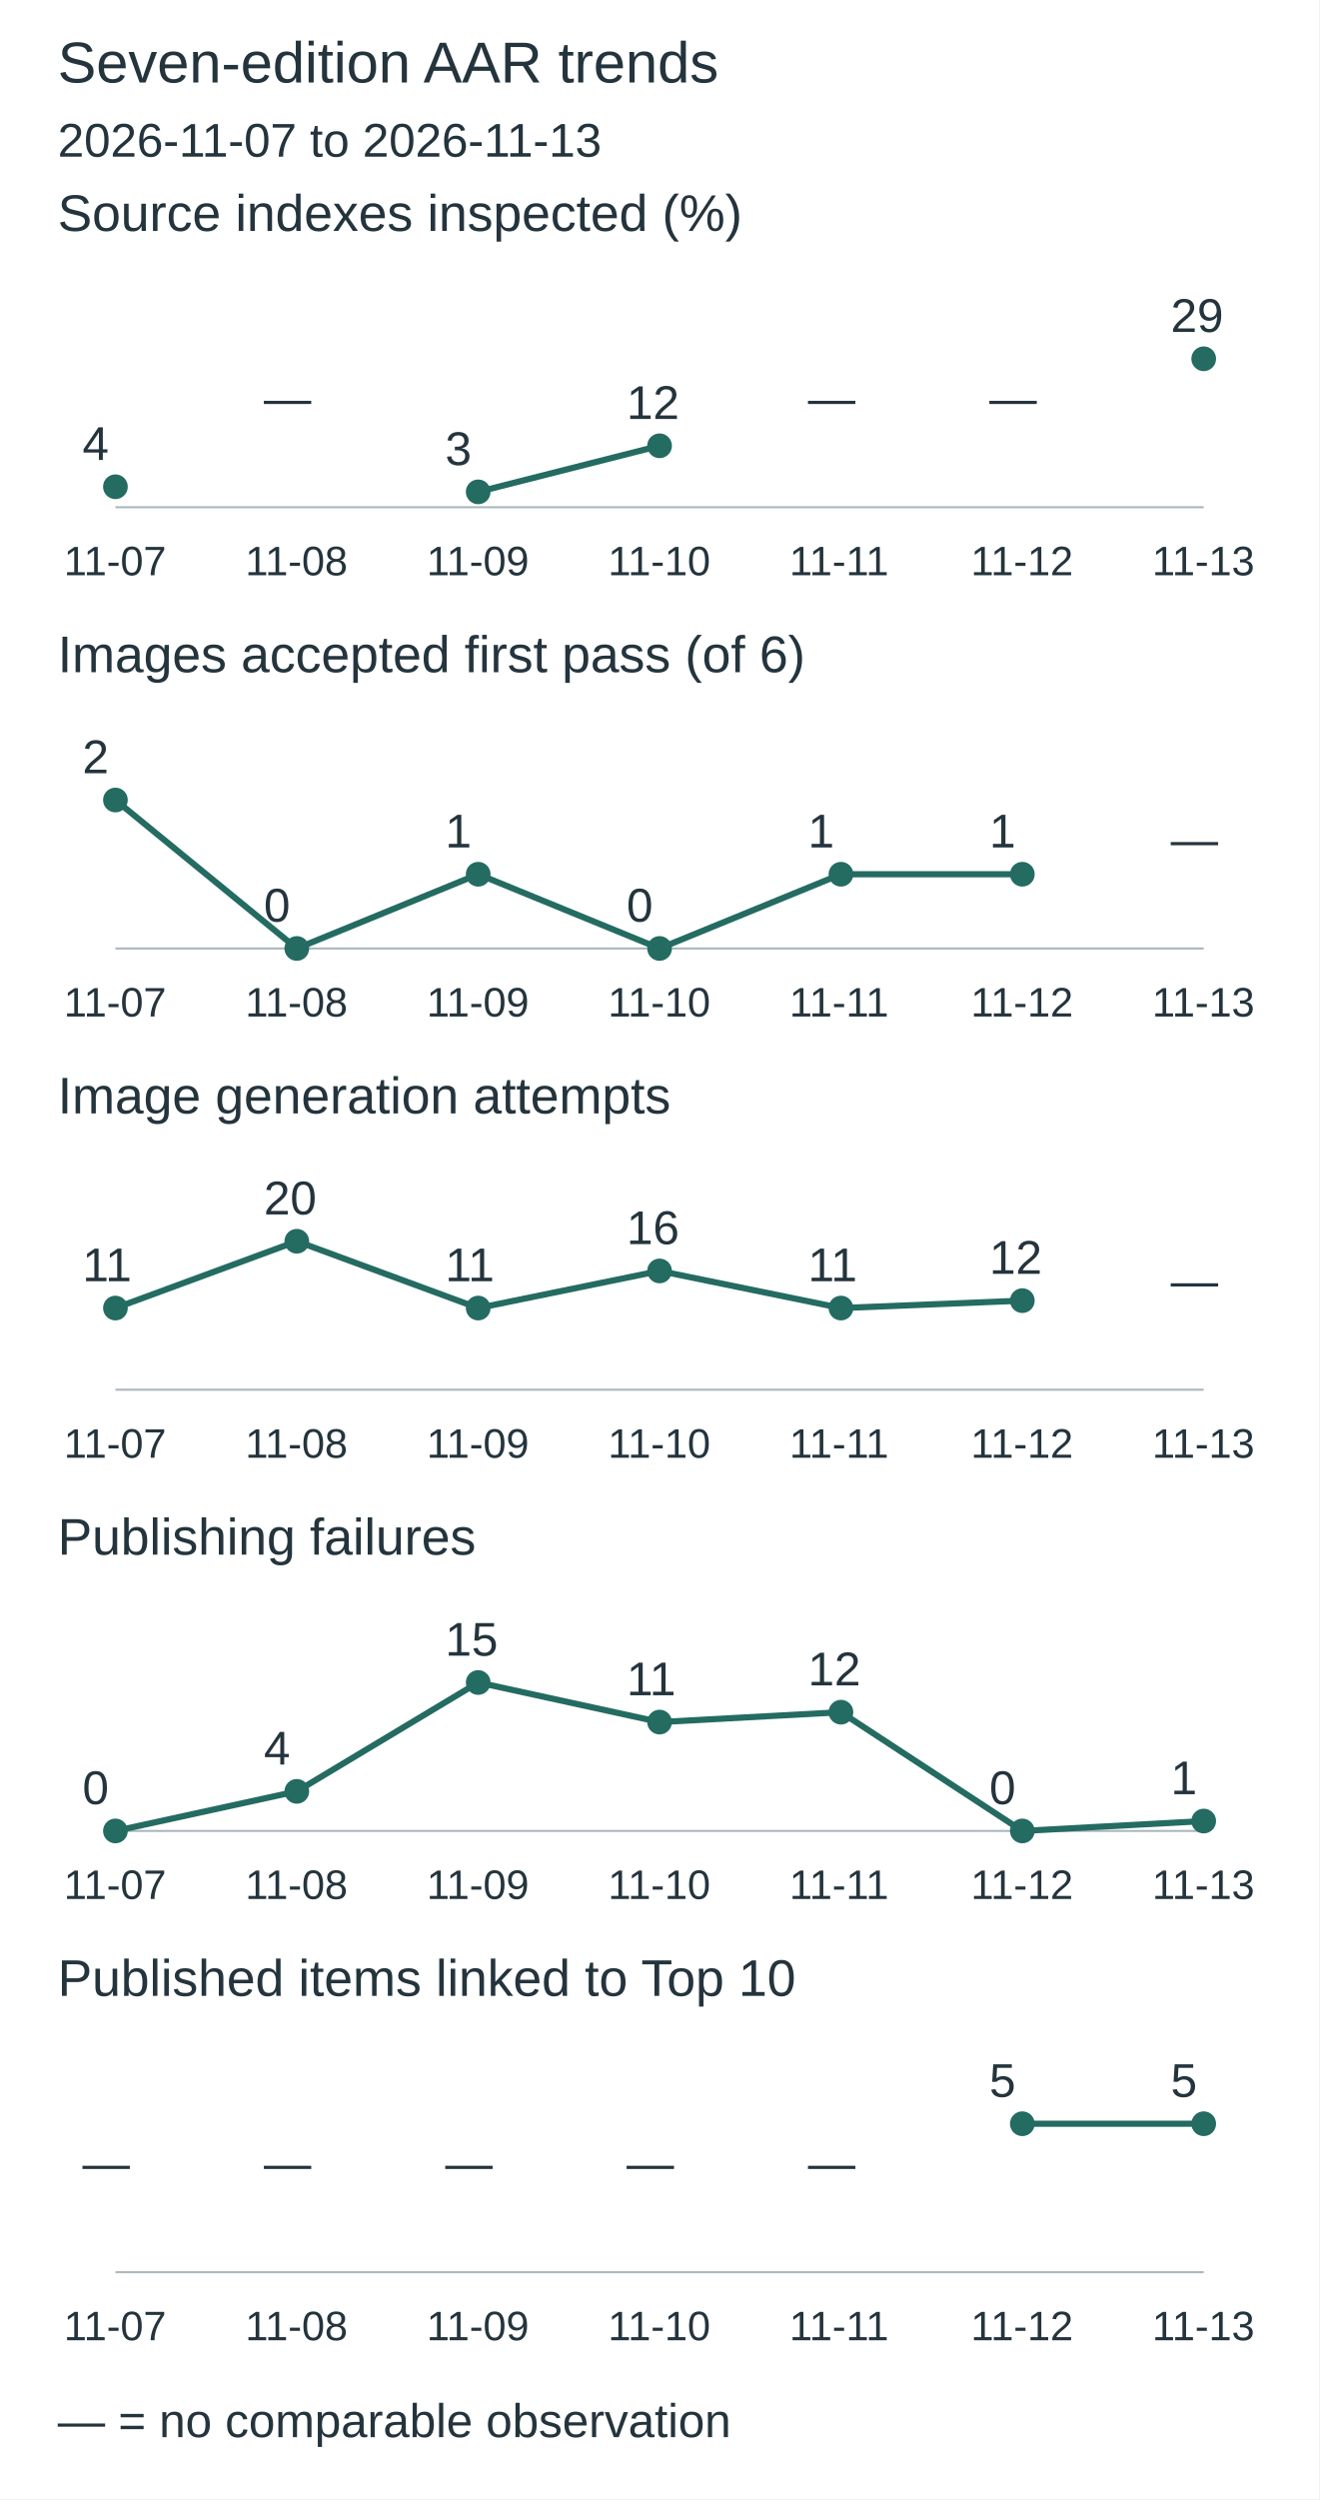
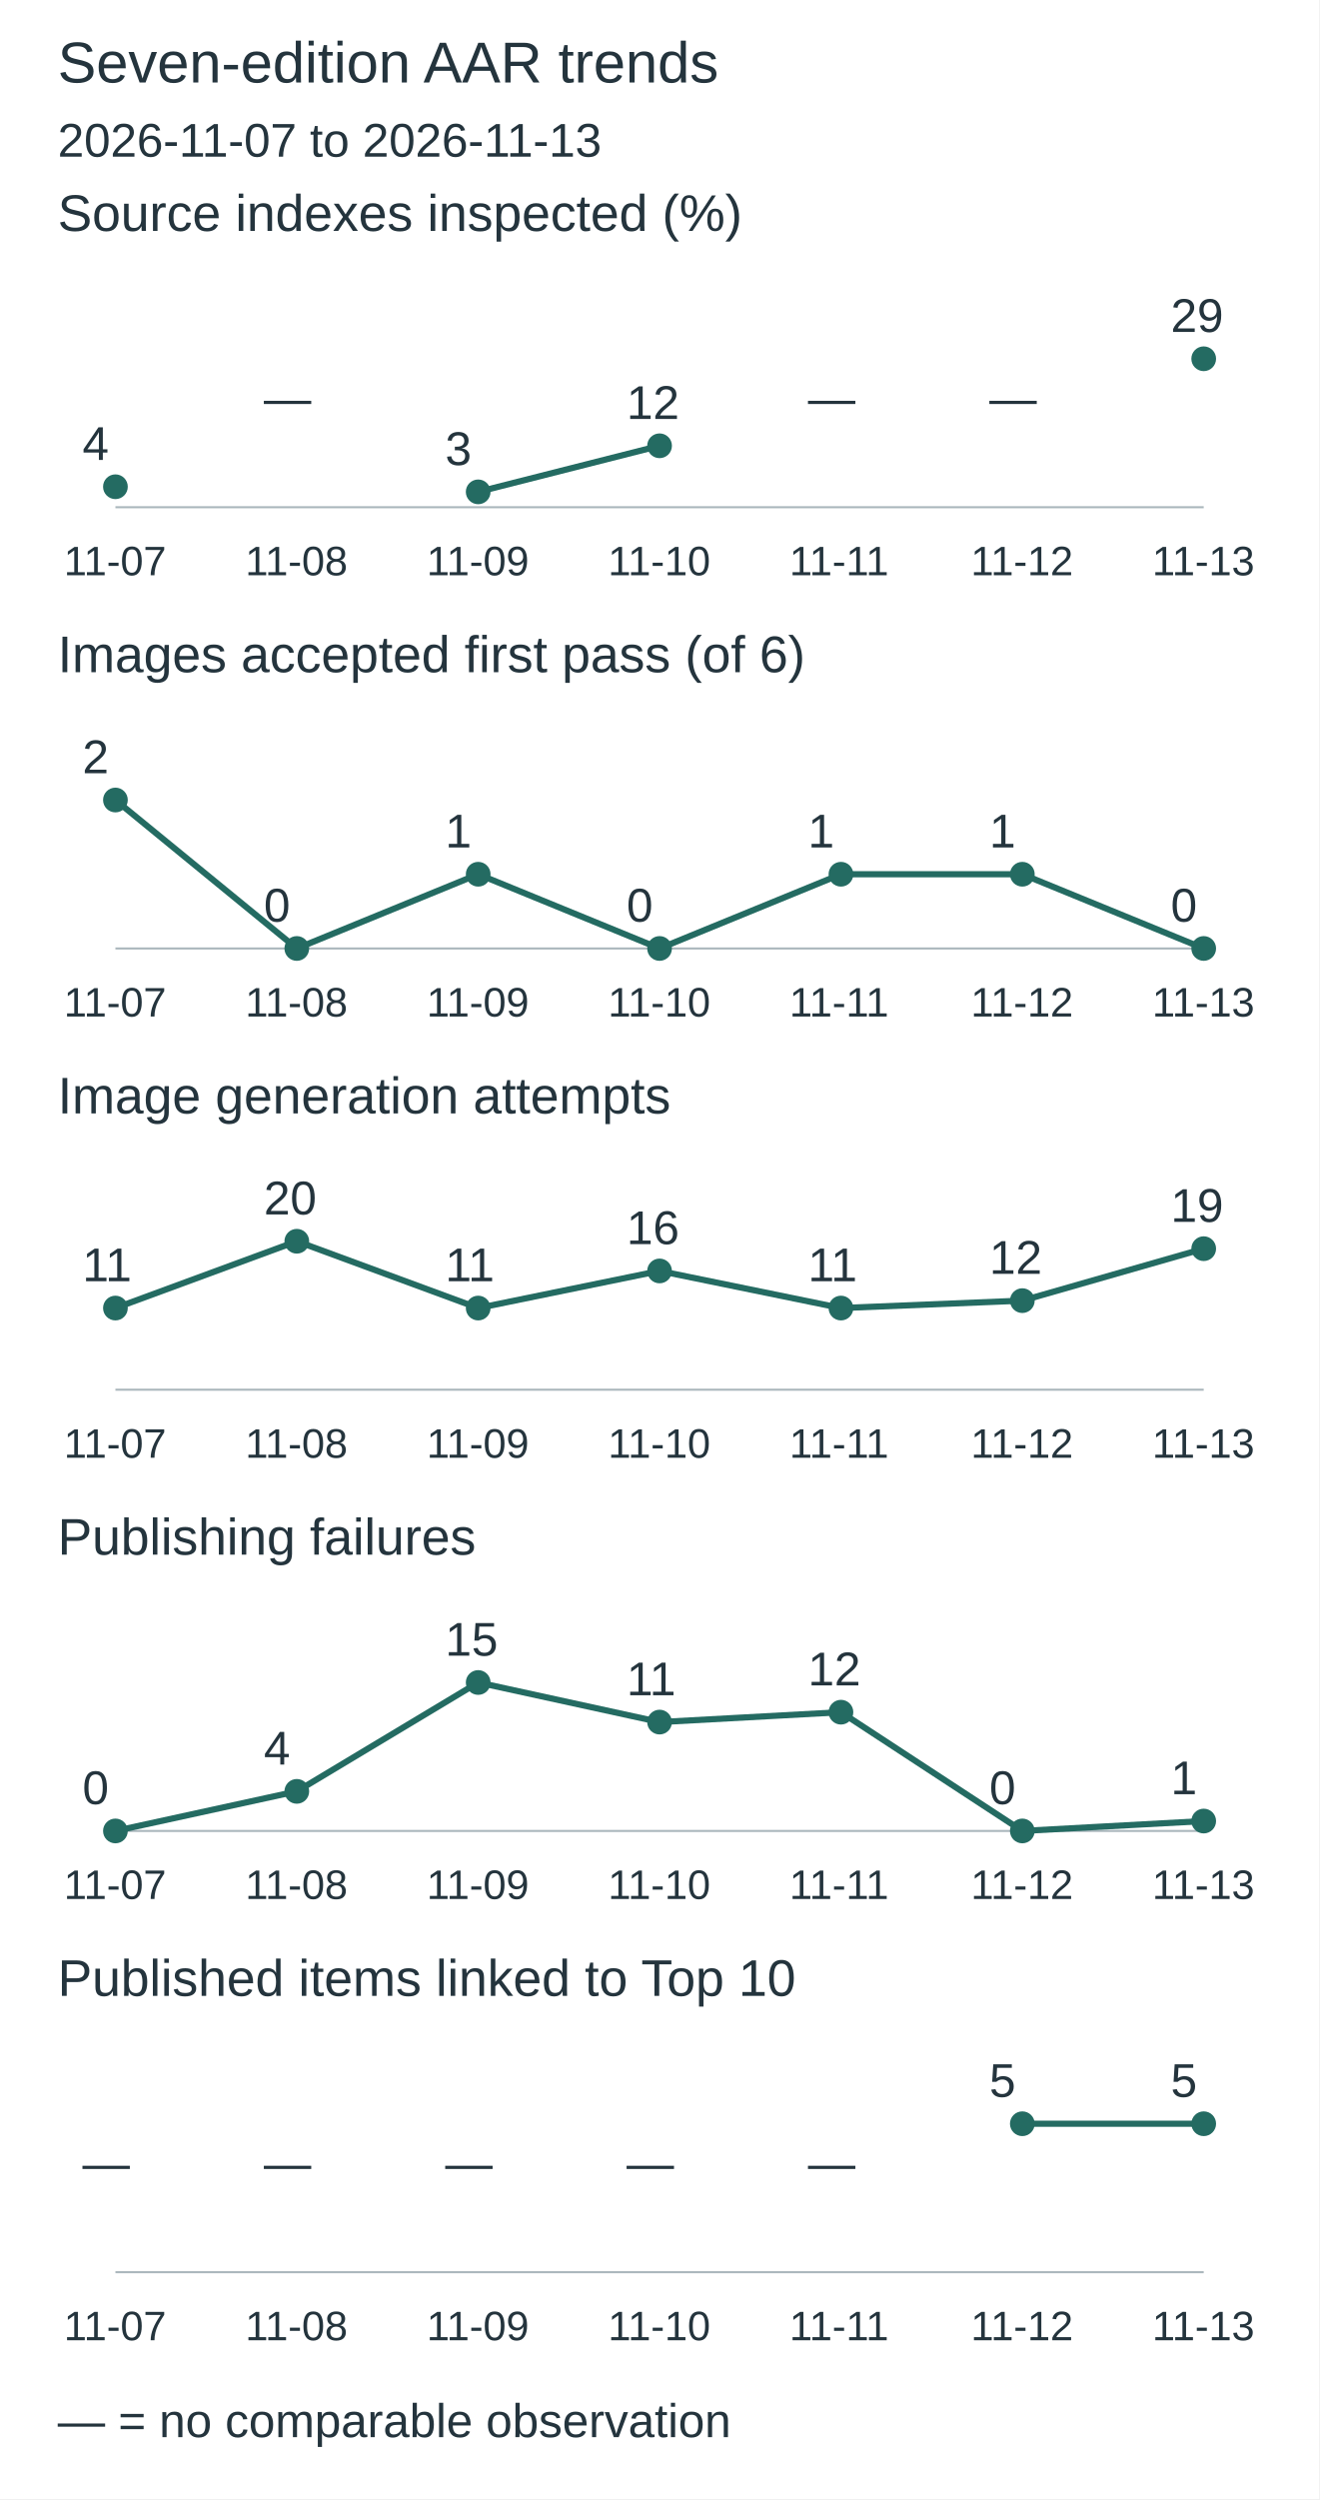
<svg xmlns="http://www.w3.org/2000/svg" width="640" height="1212" viewBox="0 0 640 1212" role="img" aria-label="Seven-edition AAR trends">
  <rect width="640" height="1212" fill="white" />
  <g font-family="Arial,sans-serif" fill="#24343d">
    <text x="28" y="40" font-size="28">Seven-edition AAR trends</text>
    <text x="28" y="76" font-size="23">2026-11-07 to 2026-11-13</text>
    <text x="28" y="112" font-size="25">Source indexes inspected (%)</text>
    <line x1="56" x2="584" y1="246" y2="246" stroke="#aab6bc" />
    <circle cx="56" cy="236.069" r="6" fill="#246b62" />
    <text x="40" y="223.069" font-size="23">4</text>
    <text x="31" y="279" font-size="20">11-07</text>
    <text x="128" y="201" font-size="23">—</text>
    <text x="119" y="279" font-size="20">11-08</text>
    <circle cx="232" cy="238.552" r="6" fill="#246b62" />
    <text x="216" y="225.552" font-size="23">3</text>
    <text x="207" y="279" font-size="20">11-09</text>
    <line x1="232" y1="238.552" x2="320" y2="216.207" stroke="#246b62" stroke-width="3" />
    <circle cx="320" cy="216.207" r="6" fill="#246b62" />
    <text x="304" y="203.207" font-size="23">12</text>
    <text x="295" y="279" font-size="20">11-10</text>
    <text x="392" y="201" font-size="23">—</text>
    <text x="383" y="279" font-size="20">11-11</text>
    <text x="480" y="201" font-size="23">—</text>
    <text x="471" y="279" font-size="20">11-12</text>
    <circle cx="584" cy="174" r="6" fill="#246b62" />
    <text x="568" y="161" font-size="23">29</text>
    <text x="559" y="279" font-size="20">11-13</text>
    <text x="28" y="326" font-size="25">Images accepted first pass (of 6)</text>
    <line x1="56" x2="584" y1="460" y2="460" stroke="#aab6bc" />
    <circle cx="56" cy="388" r="6" fill="#246b62" />
    <text x="40" y="375" font-size="23">2</text>
    <text x="31" y="493" font-size="20">11-07</text>
    <line x1="56" y1="388" x2="144" y2="460" stroke="#246b62" stroke-width="3" />
    <circle cx="144" cy="460" r="6" fill="#246b62" />
    <text x="128" y="447" font-size="23">0</text>
    <text x="119" y="493" font-size="20">11-08</text>
    <line x1="144" y1="460" x2="232" y2="424" stroke="#246b62" stroke-width="3" />
    <circle cx="232" cy="424" r="6" fill="#246b62" />
    <text x="216" y="411" font-size="23">1</text>
    <text x="207" y="493" font-size="20">11-09</text>
    <line x1="232" y1="424" x2="320" y2="460" stroke="#246b62" stroke-width="3" />
    <circle cx="320" cy="460" r="6" fill="#246b62" />
    <text x="304" y="447" font-size="23">0</text>
    <text x="295" y="493" font-size="20">11-10</text>
    <line x1="320" y1="460" x2="408" y2="424" stroke="#246b62" stroke-width="3" />
    <circle cx="408" cy="424" r="6" fill="#246b62" />
    <text x="392" y="411" font-size="23">1</text>
    <text x="383" y="493" font-size="20">11-11</text>
    <line x1="408" y1="424" x2="496" y2="424" stroke="#246b62" stroke-width="3" />
    <circle cx="496" cy="424" r="6" fill="#246b62" />
    <text x="480" y="411" font-size="23">1</text>
    <text x="471" y="493" font-size="20">11-12</text>
-     <text x="568" y="415" font-size="23">—</text>
+     <line x1="496" y1="424" x2="584" y2="460" stroke="#246b62" stroke-width="3" />
+     <circle cx="584" cy="460" r="6" fill="#246b62" />
+     <text x="568" y="447" font-size="23">0</text>
    <text x="559" y="493" font-size="20">11-13</text>
    <text x="28" y="540" font-size="25">Image generation attempts</text>
    <line x1="56" x2="584" y1="674" y2="674" stroke="#aab6bc" />
    <circle cx="56" cy="634.4" r="6" fill="#246b62" />
    <text x="40" y="621.4" font-size="23">11</text>
    <text x="31" y="707" font-size="20">11-07</text>
    <line x1="56" y1="634.4" x2="144" y2="602" stroke="#246b62" stroke-width="3" />
    <circle cx="144" cy="602" r="6" fill="#246b62" />
    <text x="128" y="589" font-size="23">20</text>
    <text x="119" y="707" font-size="20">11-08</text>
    <line x1="144" y1="602" x2="232" y2="634.4" stroke="#246b62" stroke-width="3" />
    <circle cx="232" cy="634.4" r="6" fill="#246b62" />
    <text x="216" y="621.4" font-size="23">11</text>
    <text x="207" y="707" font-size="20">11-09</text>
    <line x1="232" y1="634.4" x2="320" y2="616.4" stroke="#246b62" stroke-width="3" />
    <circle cx="320" cy="616.4" r="6" fill="#246b62" />
    <text x="304" y="603.4" font-size="23">16</text>
    <text x="295" y="707" font-size="20">11-10</text>
    <line x1="320" y1="616.4" x2="408" y2="634.4" stroke="#246b62" stroke-width="3" />
    <circle cx="408" cy="634.4" r="6" fill="#246b62" />
    <text x="392" y="621.4" font-size="23">11</text>
    <text x="383" y="707" font-size="20">11-11</text>
    <line x1="408" y1="634.4" x2="496" y2="630.8" stroke="#246b62" stroke-width="3" />
    <circle cx="496" cy="630.8" r="6" fill="#246b62" />
    <text x="480" y="617.8" font-size="23">12</text>
    <text x="471" y="707" font-size="20">11-12</text>
-     <text x="568" y="629" font-size="23">—</text>
+     <line x1="496" y1="630.8" x2="584" y2="605.6" stroke="#246b62" stroke-width="3" />
+     <circle cx="584" cy="605.6" r="6" fill="#246b62" />
+     <text x="568" y="592.6" font-size="23">19</text>
    <text x="559" y="707" font-size="20">11-13</text>
    <text x="28" y="754" font-size="25">Publishing failures</text>
    <line x1="56" x2="584" y1="888" y2="888" stroke="#aab6bc" />
    <circle cx="56" cy="888" r="6" fill="#246b62" />
    <text x="40" y="875" font-size="23">0</text>
    <text x="31" y="921" font-size="20">11-07</text>
    <line x1="56" y1="888" x2="144" y2="868.8" stroke="#246b62" stroke-width="3" />
    <circle cx="144" cy="868.8" r="6" fill="#246b62" />
    <text x="128" y="855.8" font-size="23">4</text>
    <text x="119" y="921" font-size="20">11-08</text>
    <line x1="144" y1="868.8" x2="232" y2="816" stroke="#246b62" stroke-width="3" />
    <circle cx="232" cy="816" r="6" fill="#246b62" />
    <text x="216" y="803" font-size="23">15</text>
    <text x="207" y="921" font-size="20">11-09</text>
    <line x1="232" y1="816" x2="320" y2="835.2" stroke="#246b62" stroke-width="3" />
    <circle cx="320" cy="835.2" r="6" fill="#246b62" />
    <text x="304" y="822.2" font-size="23">11</text>
    <text x="295" y="921" font-size="20">11-10</text>
    <line x1="320" y1="835.2" x2="408" y2="830.4" stroke="#246b62" stroke-width="3" />
    <circle cx="408" cy="830.4" r="6" fill="#246b62" />
    <text x="392" y="817.4" font-size="23">12</text>
    <text x="383" y="921" font-size="20">11-11</text>
    <line x1="408" y1="830.4" x2="496" y2="888" stroke="#246b62" stroke-width="3" />
    <circle cx="496" cy="888" r="6" fill="#246b62" />
    <text x="480" y="875" font-size="23">0</text>
    <text x="471" y="921" font-size="20">11-12</text>
    <line x1="496" y1="888" x2="584" y2="883.2" stroke="#246b62" stroke-width="3" />
    <circle cx="584" cy="883.2" r="6" fill="#246b62" />
    <text x="568" y="870.2" font-size="23">1</text>
    <text x="559" y="921" font-size="20">11-13</text>
    <text x="28" y="968" font-size="25">Published items linked to Top 10</text>
    <line x1="56" x2="584" y1="1102" y2="1102" stroke="#aab6bc" />
    <text x="40" y="1057" font-size="23">—</text>
    <text x="31" y="1135" font-size="20">11-07</text>
    <text x="128" y="1057" font-size="23">—</text>
    <text x="119" y="1135" font-size="20">11-08</text>
    <text x="216" y="1057" font-size="23">—</text>
    <text x="207" y="1135" font-size="20">11-09</text>
    <text x="304" y="1057" font-size="23">—</text>
    <text x="295" y="1135" font-size="20">11-10</text>
    <text x="392" y="1057" font-size="23">—</text>
    <text x="383" y="1135" font-size="20">11-11</text>
    <circle cx="496" cy="1030" r="6" fill="#246b62" />
    <text x="480" y="1017" font-size="23">5</text>
    <text x="471" y="1135" font-size="20">11-12</text>
    <line x1="496" y1="1030" x2="584" y2="1030" stroke="#246b62" stroke-width="3" />
    <circle cx="584" cy="1030" r="6" fill="#246b62" />
    <text x="568" y="1017" font-size="23">5</text>
    <text x="559" y="1135" font-size="20">11-13</text>
    <text x="28" y="1182" font-size="23">— = no comparable observation</text>
  </g>
</svg>
